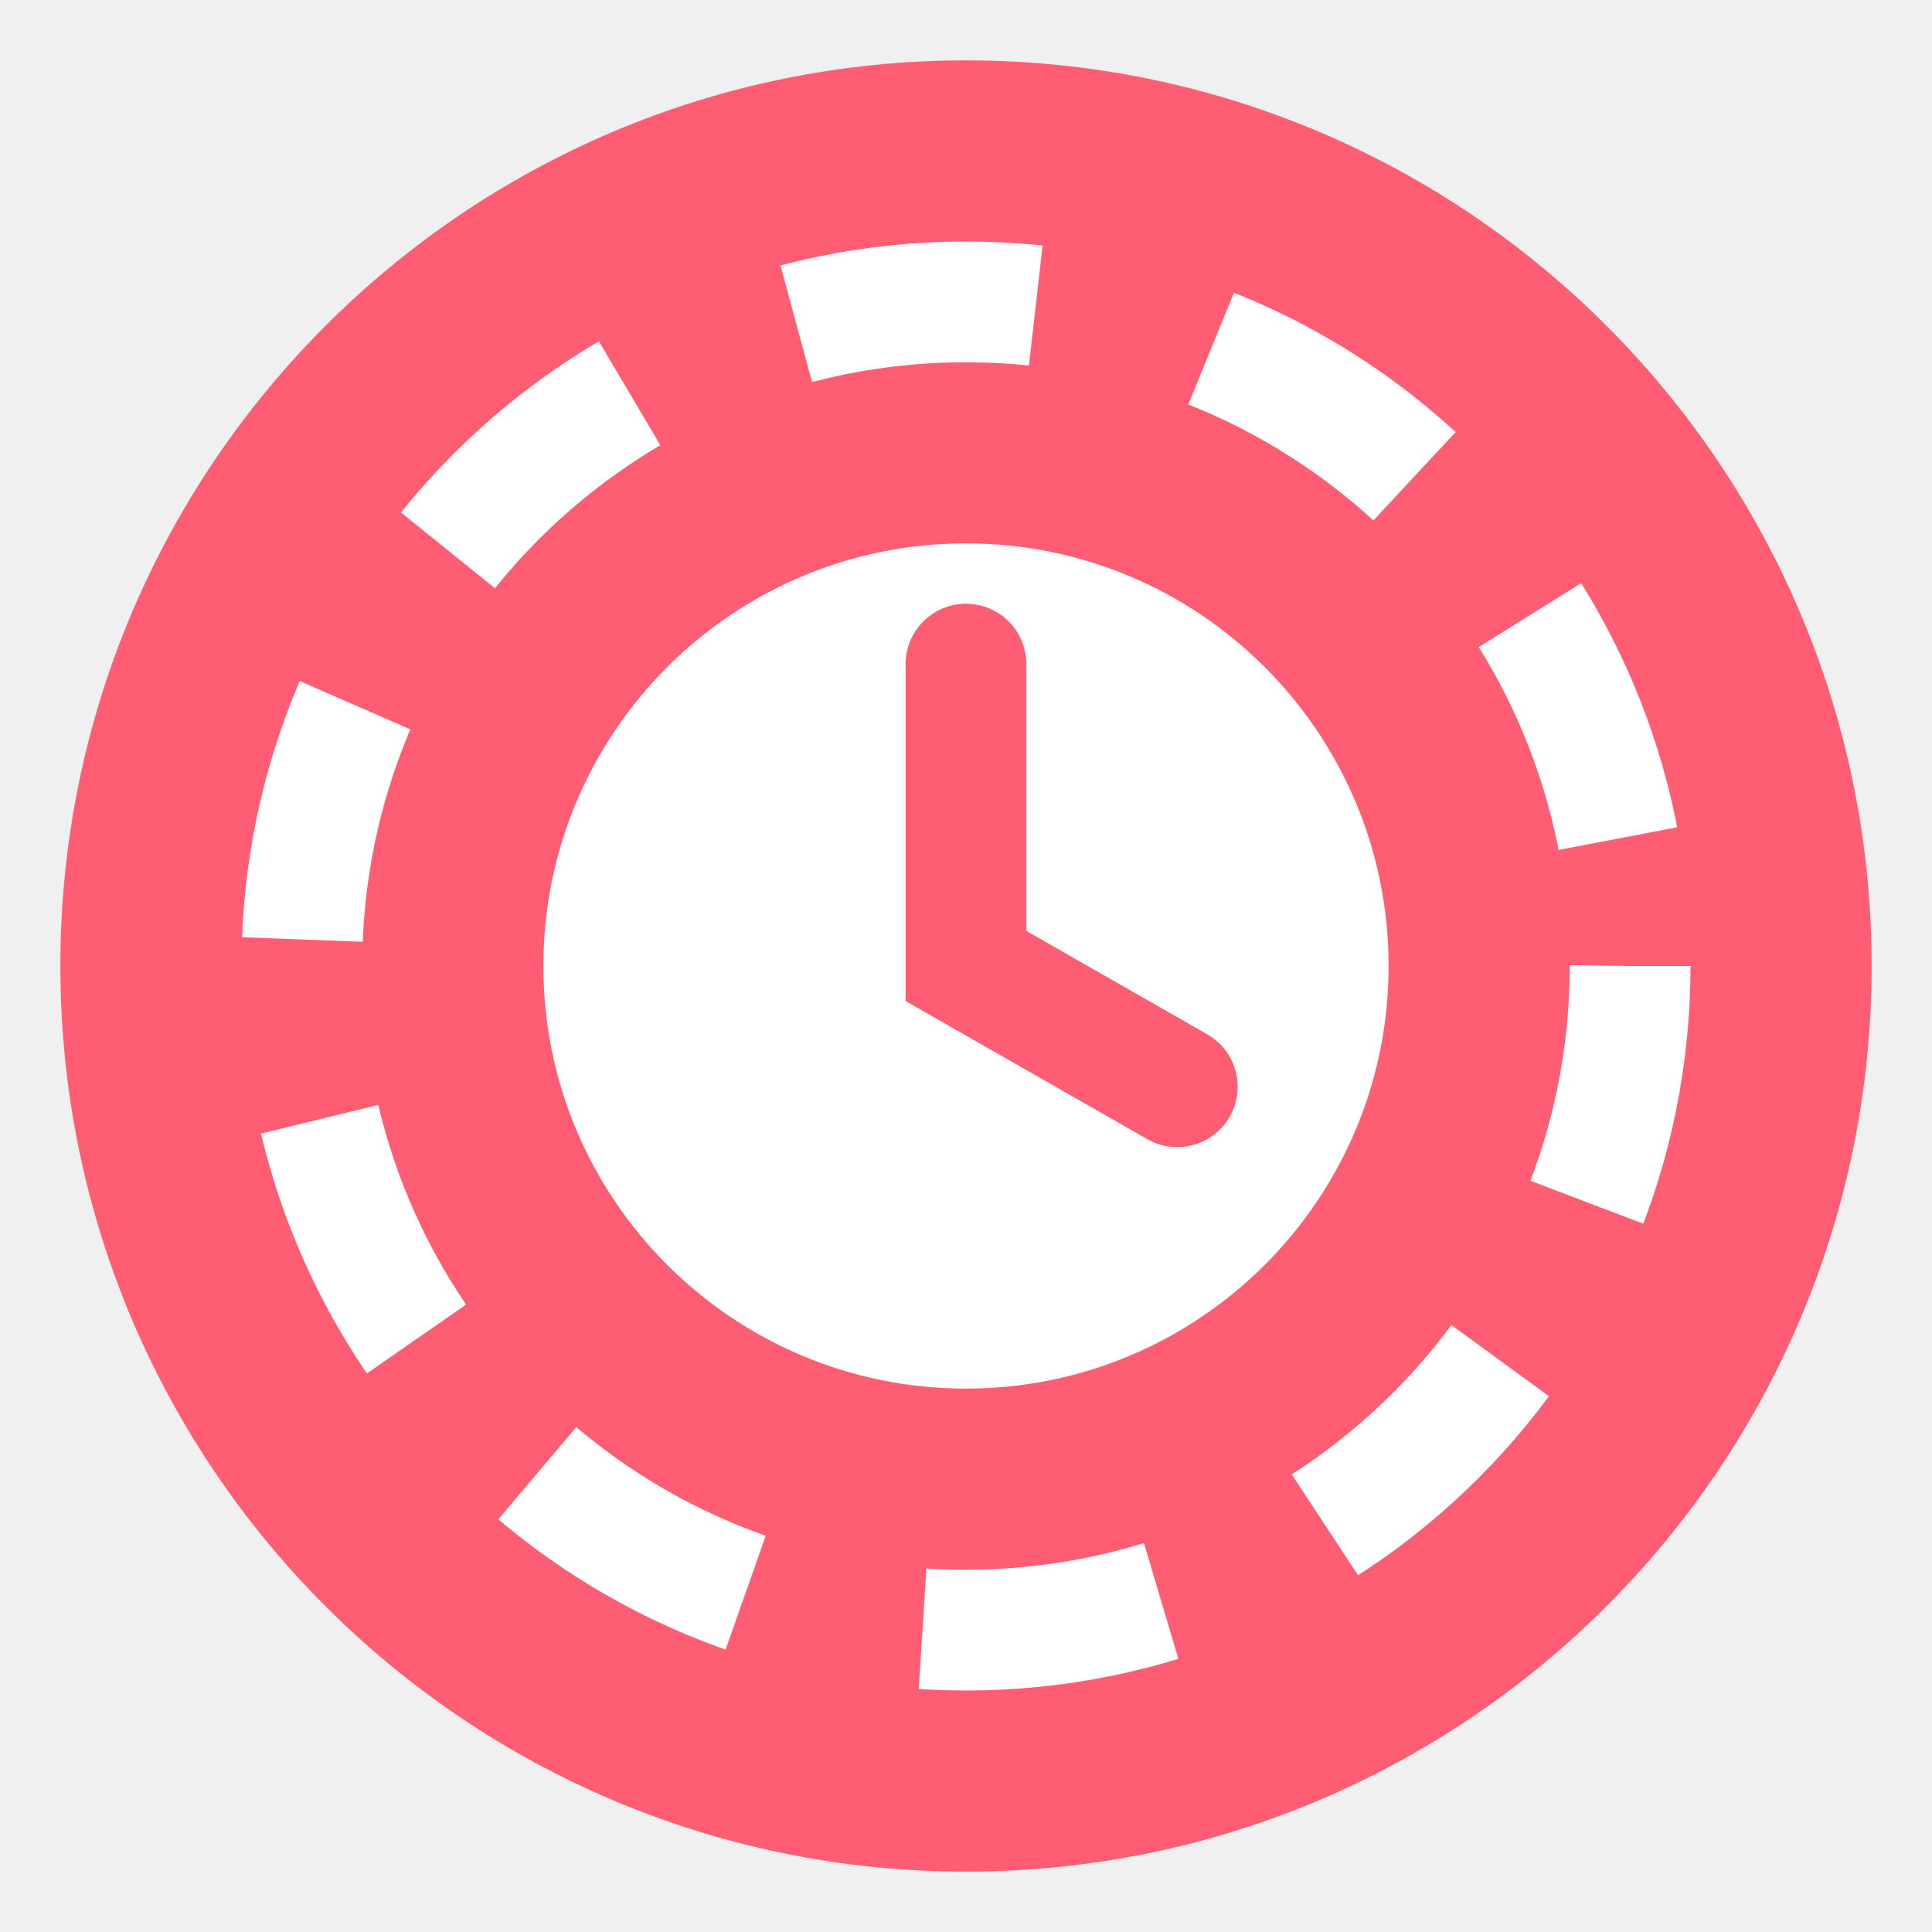
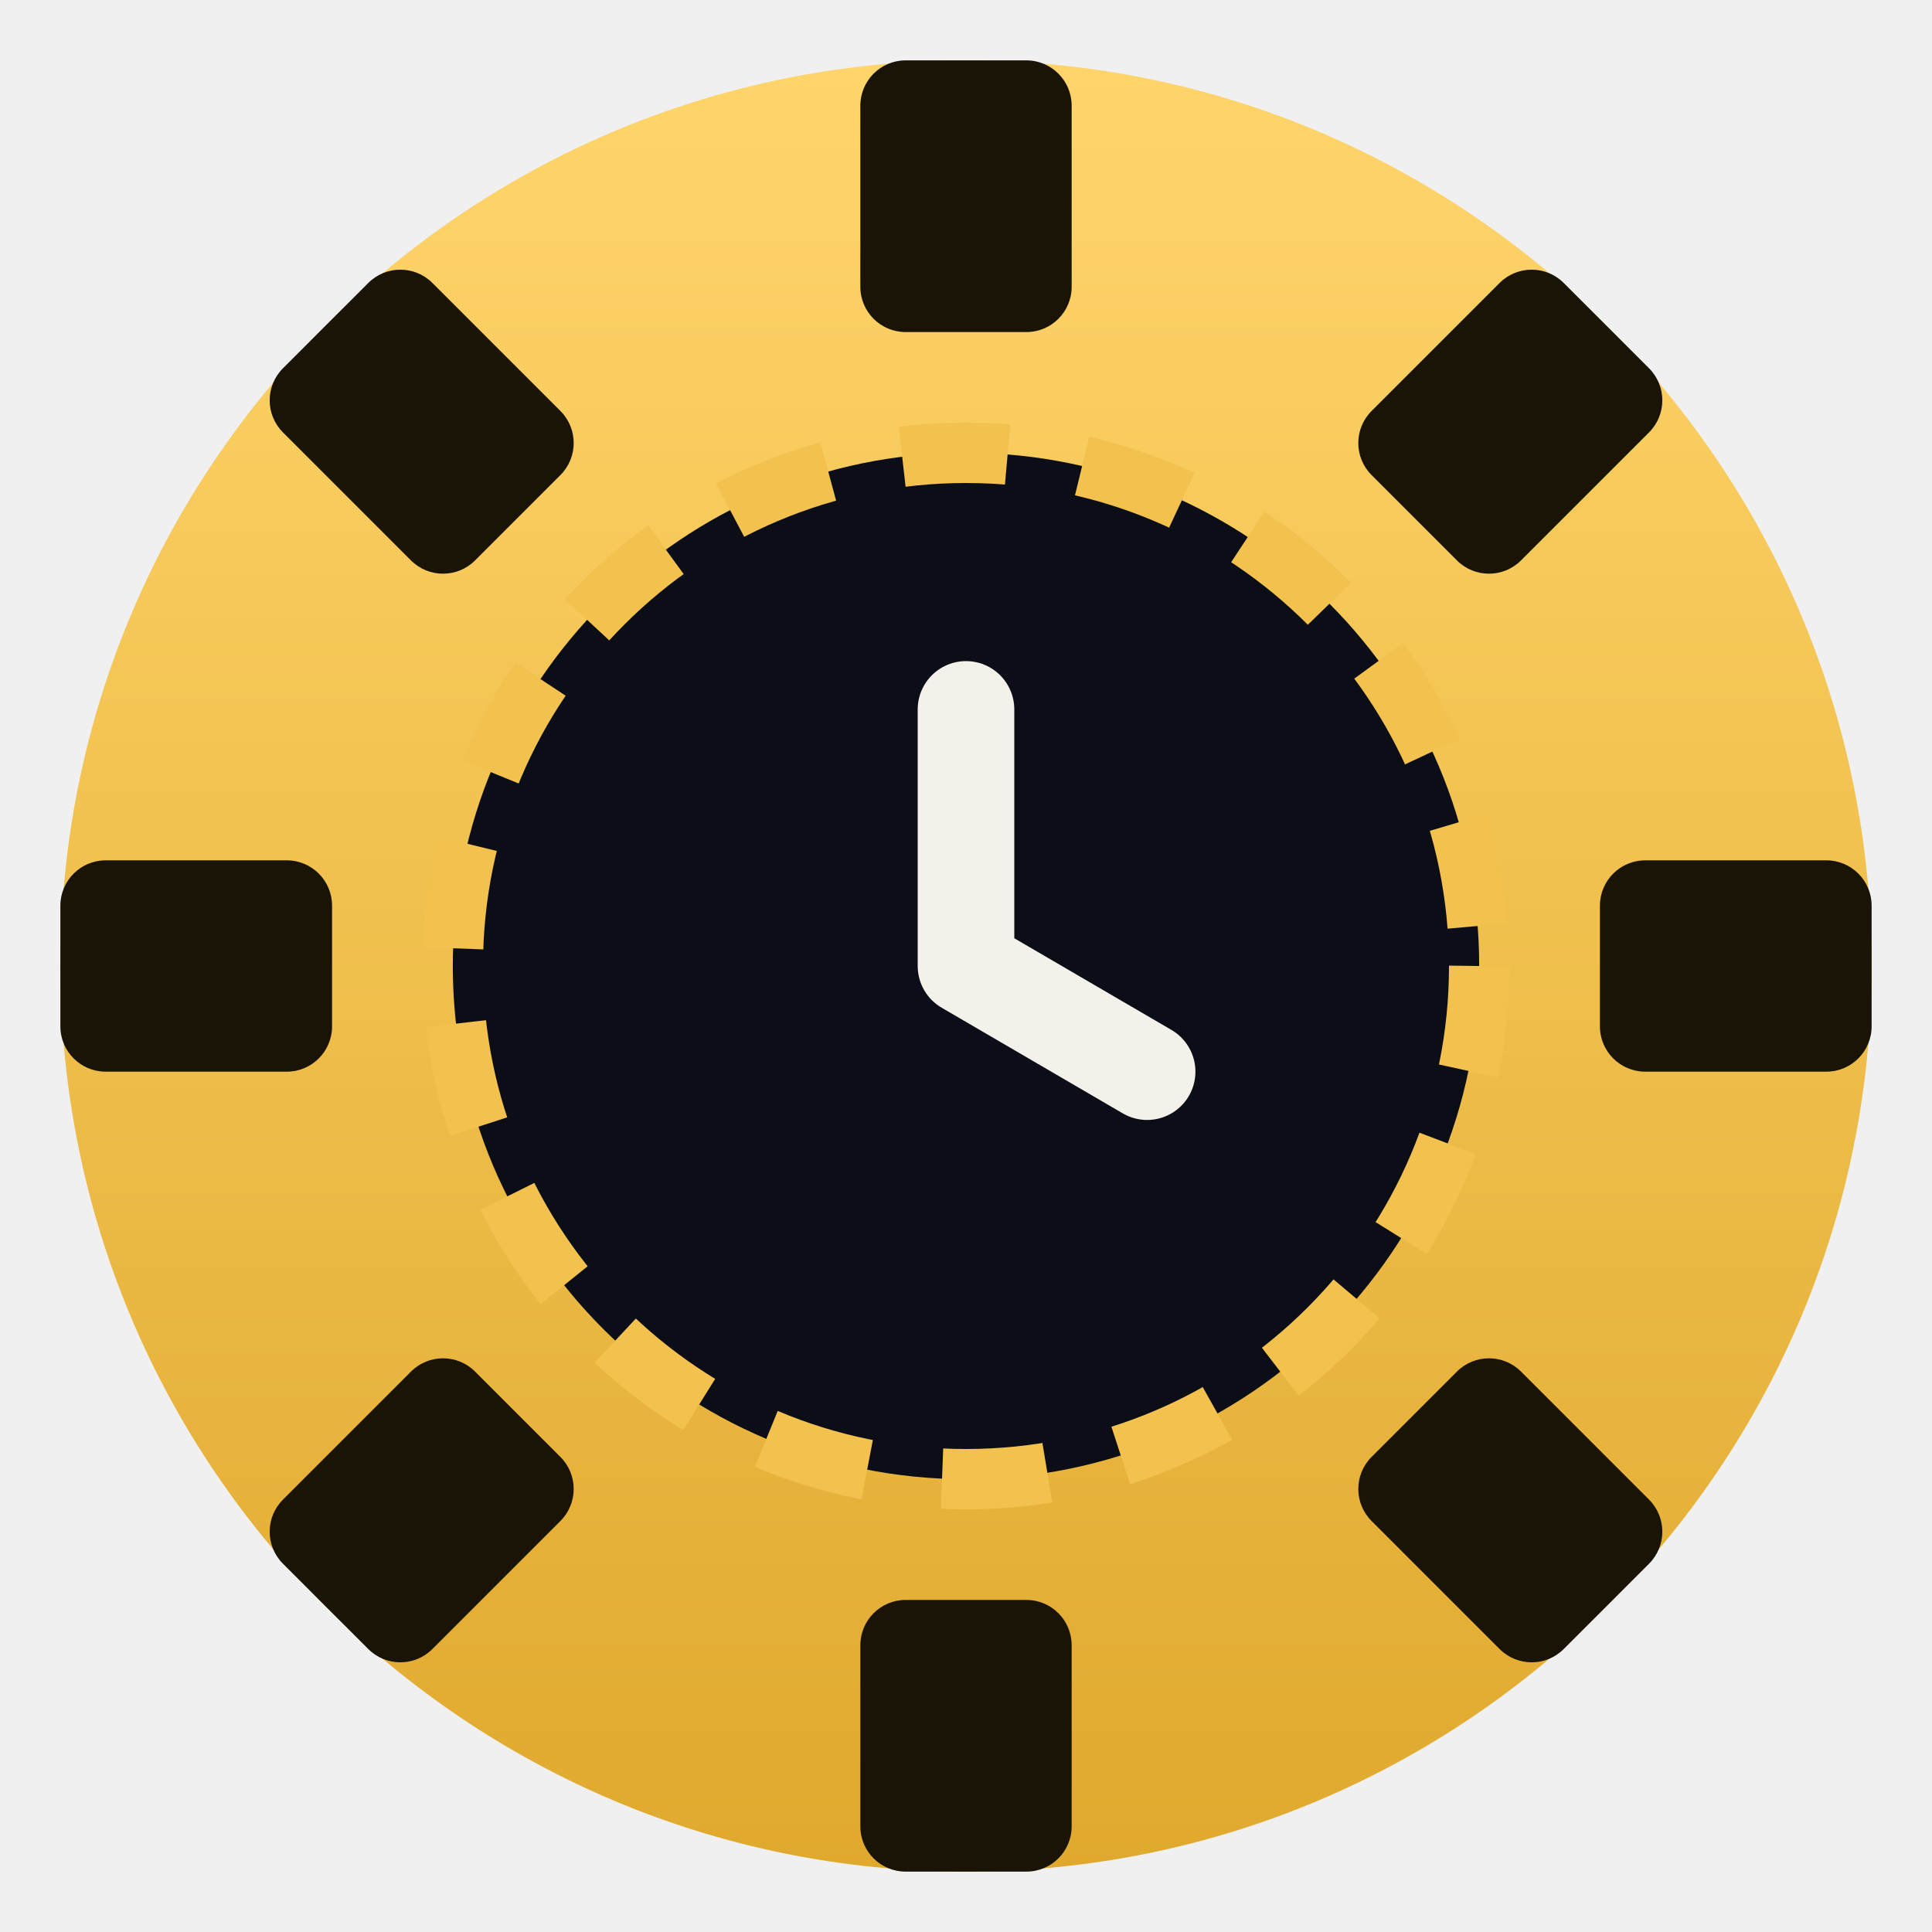
<svg xmlns="http://www.w3.org/2000/svg" viewBox="0 0 64 64">
-   <circle cx="32" cy="32" r="30" fill="#ff5d73" />
-   <circle cx="32" cy="32" r="22" fill="none" stroke="#fff" stroke-width="4" stroke-dasharray="8 6" />
-   <circle cx="32" cy="32" r="14" fill="#fff" />
-   <path d="M32 22v10l7 4" fill="none" stroke="#ff5d73" stroke-width="4" stroke-linecap="round" />
+   <defs>
+     <linearGradient id="g" x1="0" y1="0" x2="0" y2="1">
+       <stop offset="0" stop-color="#ffd56b" />
+       <stop offset="1" stop-color="#e0a92e" />
+     </linearGradient>
+   </defs>
+   <circle cx="32" cy="32" r="30" fill="url(#g)" />
+   <g fill="#1a1406">
+     <rect x="28.5" y="2" width="7" height="9" rx="1.5" />
+     <rect x="28.5" y="53" width="7" height="9" rx="1.5" />
+     <rect x="2" y="28.5" width="9" height="7" rx="1.5" />
+     <rect x="53" y="28.5" width="9" height="7" rx="1.5" />
+     <rect x="28.5" y="2" width="7" height="9" rx="1.5" transform="rotate(45 32 32)" />
+     <rect x="28.5" y="2" width="7" height="9" rx="1.5" transform="rotate(135 32 32)" />
+     <rect x="28.5" y="2" width="7" height="9" rx="1.5" transform="rotate(225 32 32)" />
+     <rect x="28.5" y="2" width="7" height="9" rx="1.5" transform="rotate(315 32 32)" />
+   </g>
+   <circle cx="32" cy="32" r="17" fill="#0b0d17" />
+   <circle cx="32" cy="32" r="17" fill="none" stroke="#f2c14e" stroke-width="2" stroke-dasharray="3.5 2.5" />
+   <path d="M32 23.5V32l6 3.5" fill="none" stroke="#f4f1ea" stroke-width="3.2" stroke-linecap="round" stroke-linejoin="round" />
</svg>
